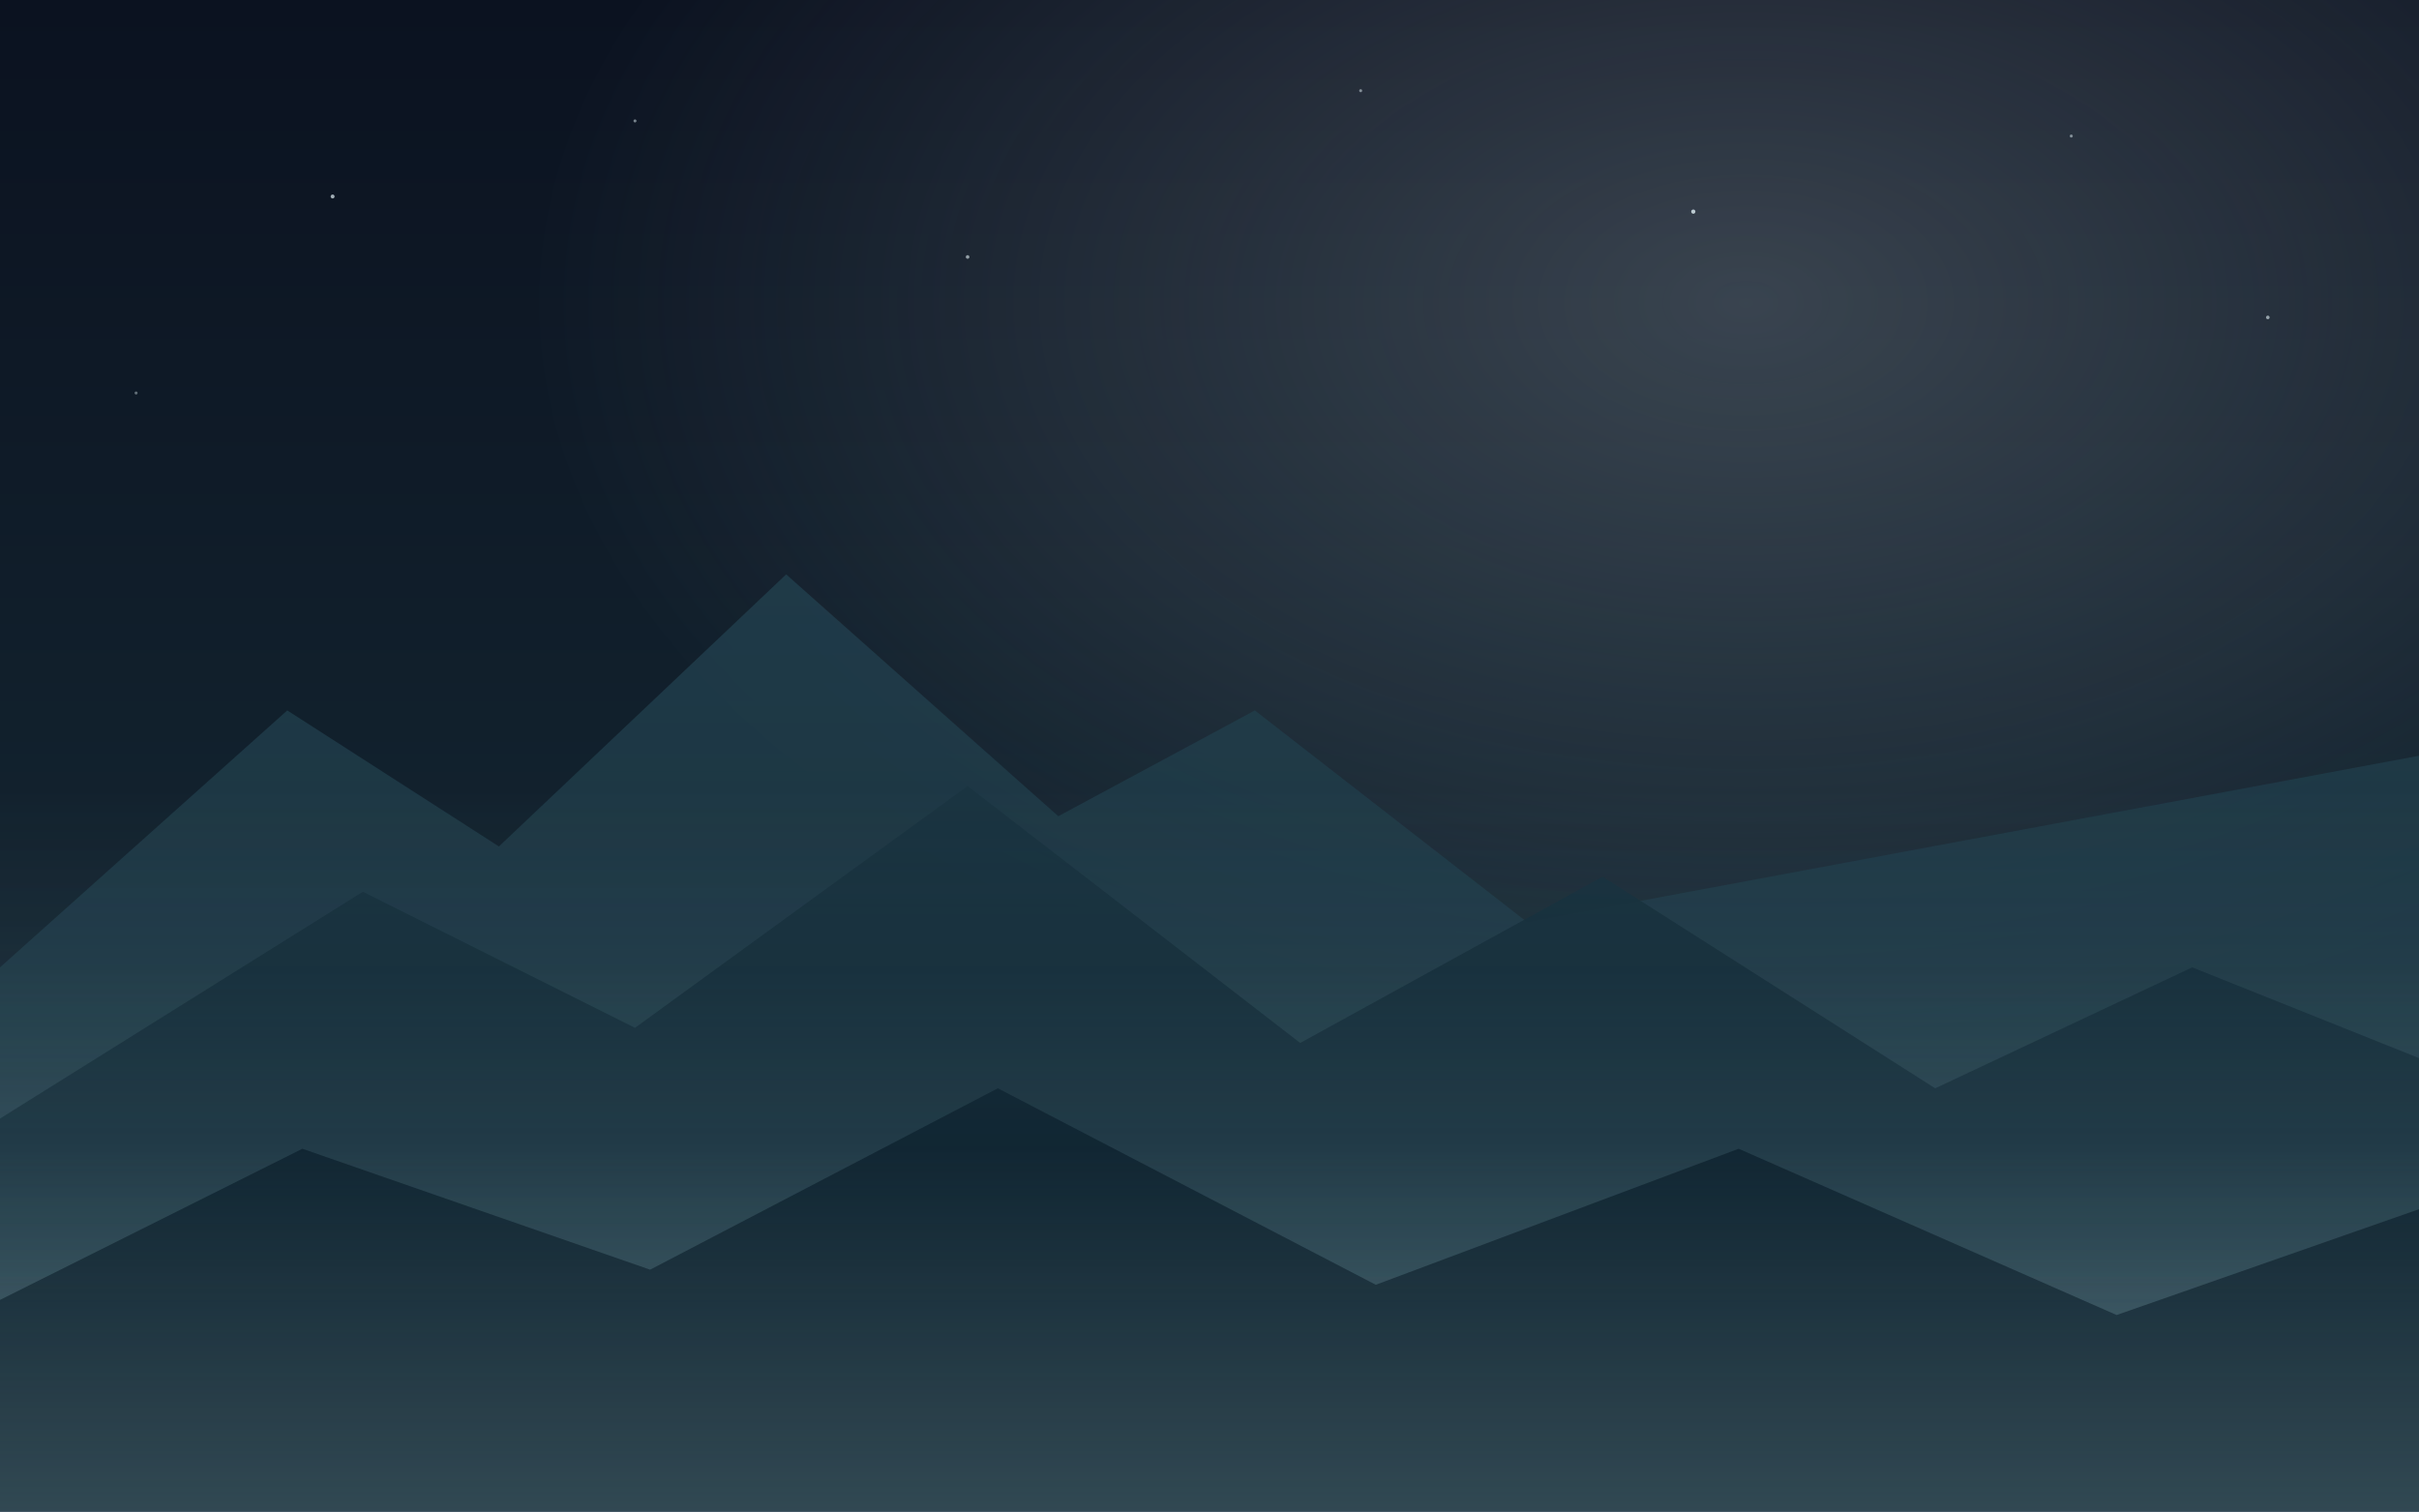
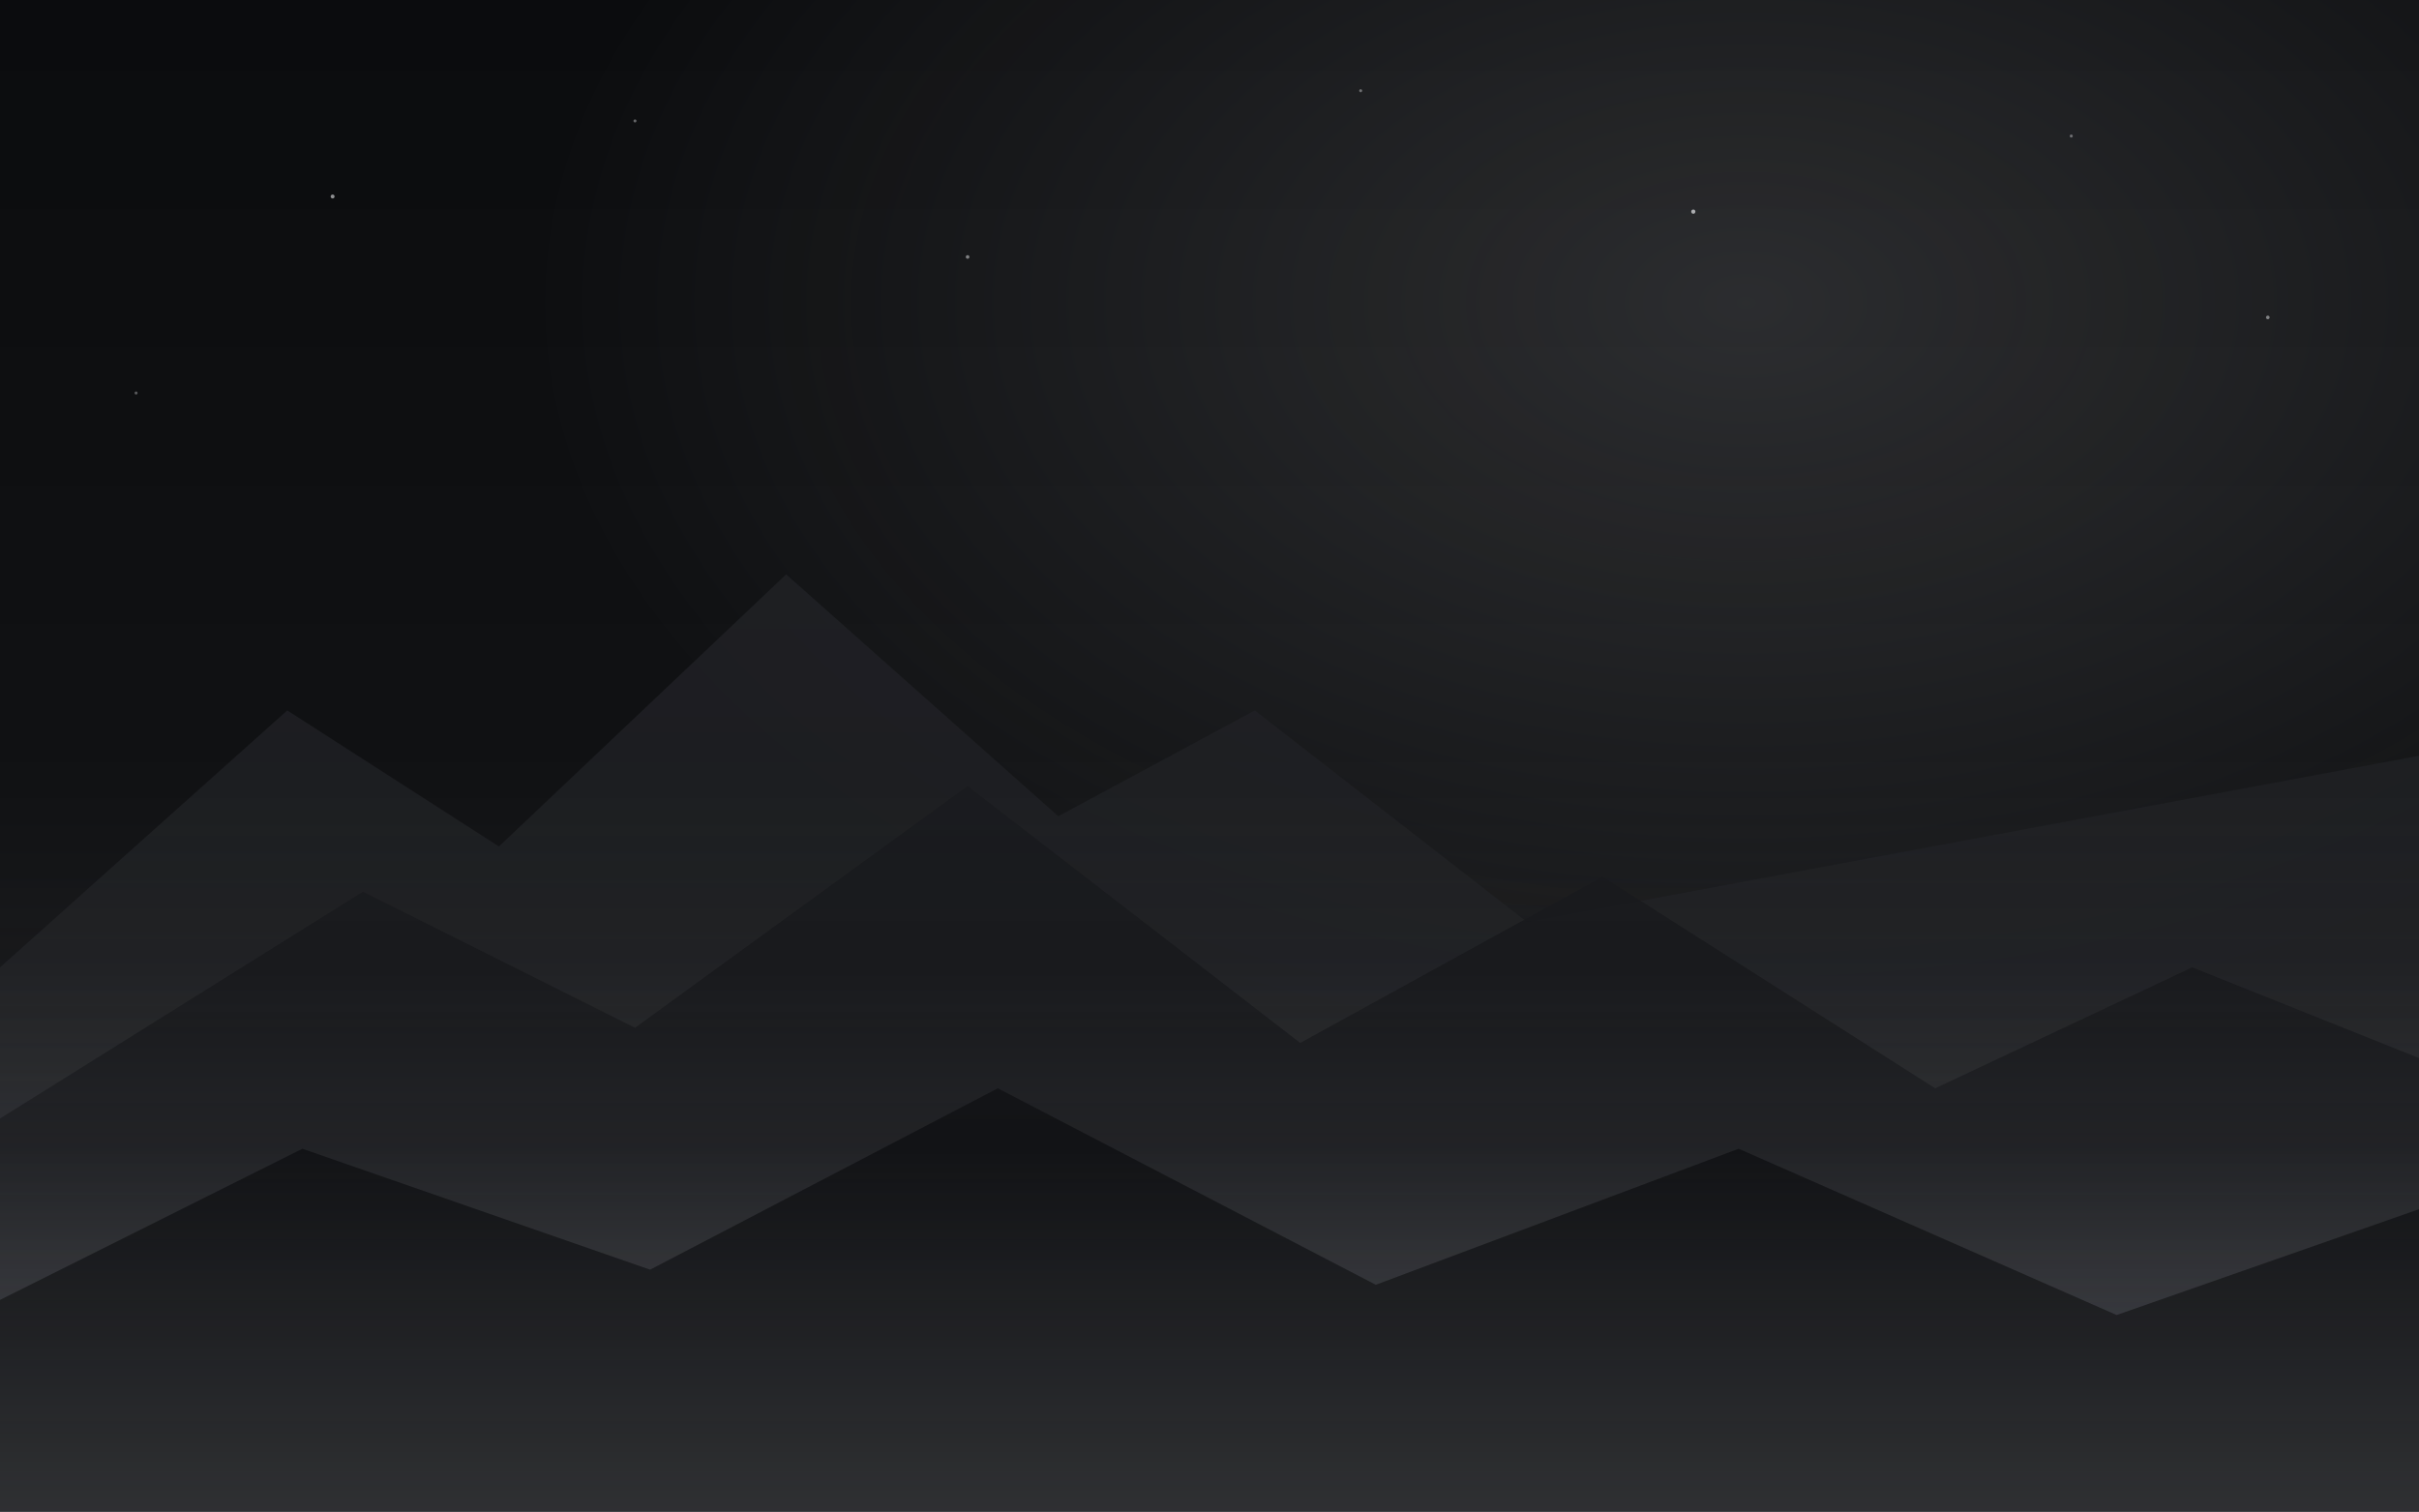
<svg xmlns="http://www.w3.org/2000/svg" viewBox="0 0 1600 1000" preserveAspectRatio="xMidYMid slice">
  <defs>
    <linearGradient id="sky" x1="0" y1="0" x2="0" y2="1">
-       <stop offset="0" stop-color="#0b1220" />
-       <stop offset=".55" stop-color="#12222e" />
-       <stop offset="1" stop-color="#1b3340" />
+       <stop offset="0" stop-color="#0b0c0e" />
+       <stop offset=".55" stop-color="#111214" />
+       <stop offset="1" stop-color="#17181b" />
    </linearGradient>
    <linearGradient id="m1" x1="0" y1="0" x2="0" y2="1">
-       <stop offset="0" stop-color="#22404e" />
-       <stop offset="1" stop-color="#16303c" />
+       <stop offset="0" stop-color="#212226" />
+       <stop offset="1" stop-color="#18191c" />
    </linearGradient>
    <linearGradient id="m2" x1="0" y1="0" x2="0" y2="1">
-       <stop offset="0" stop-color="#1a3441" />
-       <stop offset="1" stop-color="#102631" />
+       <stop offset="0" stop-color="#1a1b1e" />
+       <stop offset="1" stop-color="#121316" />
    </linearGradient>
    <linearGradient id="m3" x1="0" y1="0" x2="0" y2="1">
-       <stop offset="0" stop-color="#122835" />
-       <stop offset="1" stop-color="#0b1d27" />
+       <stop offset="0" stop-color="#131417" />
+       <stop offset="1" stop-color="#0c0d0f" />
    </linearGradient>
    <linearGradient id="fog" x1="0" y1="0" x2="0" y2="1">
-       <stop offset="0" stop-color="#9fc4cf" stop-opacity="0" />
-       <stop offset="1" stop-color="#9fc4cf" stop-opacity=".26" />
+       <stop offset="0" stop-color="#b9bcc2" stop-opacity="0" />
+       <stop offset="1" stop-color="#b9bcc2" stop-opacity=".2" />
    </linearGradient>
    <linearGradient id="fog2" x1="0" y1="0" x2="0" y2="1">
-       <stop offset="0" stop-color="#b9d6de" stop-opacity="0" />
-       <stop offset="1" stop-color="#b9d6de" stop-opacity=".18" />
+       <stop offset="0" stop-color="#caccd1" stop-opacity="0" />
+       <stop offset="1" stop-color="#caccd1" stop-opacity=".13" />
    </linearGradient>
    <radialGradient id="moon" cx=".72" cy=".2" r=".5">
-       <stop offset="0" stop-color="#e8f4f8" stop-opacity=".2" />
-       <stop offset="1" stop-color="#e8f4f8" stop-opacity="0" />
+       <stop offset="0" stop-color="#e9eaee" stop-opacity=".14" />
+       <stop offset="1" stop-color="#e9eaee" stop-opacity="0" />
    </radialGradient>
  </defs>
  <rect width="1600" height="1000" fill="url(#sky)" />
  <rect width="1600" height="1000" fill="url(#moon)" />
-   <g fill="#dfeef3">
-     <circle cx="220" cy="130" r="1.3" opacity=".7" />
-     <circle cx="420" cy="80" r="1" opacity=".5" />
-     <circle cx="640" cy="170" r="1.2" opacity=".6" />
-     <circle cx="900" cy="60" r="1" opacity=".5" />
-     <circle cx="1120" cy="140" r="1.4" opacity=".8" />
-     <circle cx="1370" cy="90" r="1" opacity=".5" />
-     <circle cx="1500" cy="210" r="1.2" opacity=".6" />
-     <circle cx="90" cy="260" r="1" opacity=".4" />
+   <g fill="#e6e7ea">
+     <circle cx="220" cy="130" r="1.3" opacity=".6" />
+     <circle cx="420" cy="80" r="1" opacity=".4" />
+     <circle cx="640" cy="170" r="1.2" opacity=".5" />
+     <circle cx="900" cy="60" r="1" opacity=".4" />
+     <circle cx="1120" cy="140" r="1.4" opacity=".7" />
+     <circle cx="1370" cy="90" r="1" opacity=".4" />
+     <circle cx="1500" cy="210" r="1.2" opacity=".5" />
+     <circle cx="90" cy="260" r="1" opacity=".35" />
  </g>
  <path fill="url(#m1)" d="M0 640 L190 470 L330 560 L520 380 L700 540 L830 470 L1010 610 L1600 500 L1600 1000 L0 1000 Z" opacity=".8" />
  <rect y="520" width="1600" height="480" fill="url(#fog2)" />
  <path fill="url(#m2)" d="M0 740 L240 590 L420 680 L640 520 L860 690 L1060 580 L1280 720 L1450 640 L1600 700 L1600 1000 L0 1000 Z" opacity=".92" />
  <rect y="640" width="1600" height="360" fill="url(#fog)" />
  <path fill="url(#m3)" d="M0 860 L200 760 L430 840 L660 720 L910 850 L1150 760 L1400 870 L1600 800 L1600 1000 L0 1000 Z" />
  <rect y="760" width="1600" height="240" fill="url(#fog)" />
</svg>
